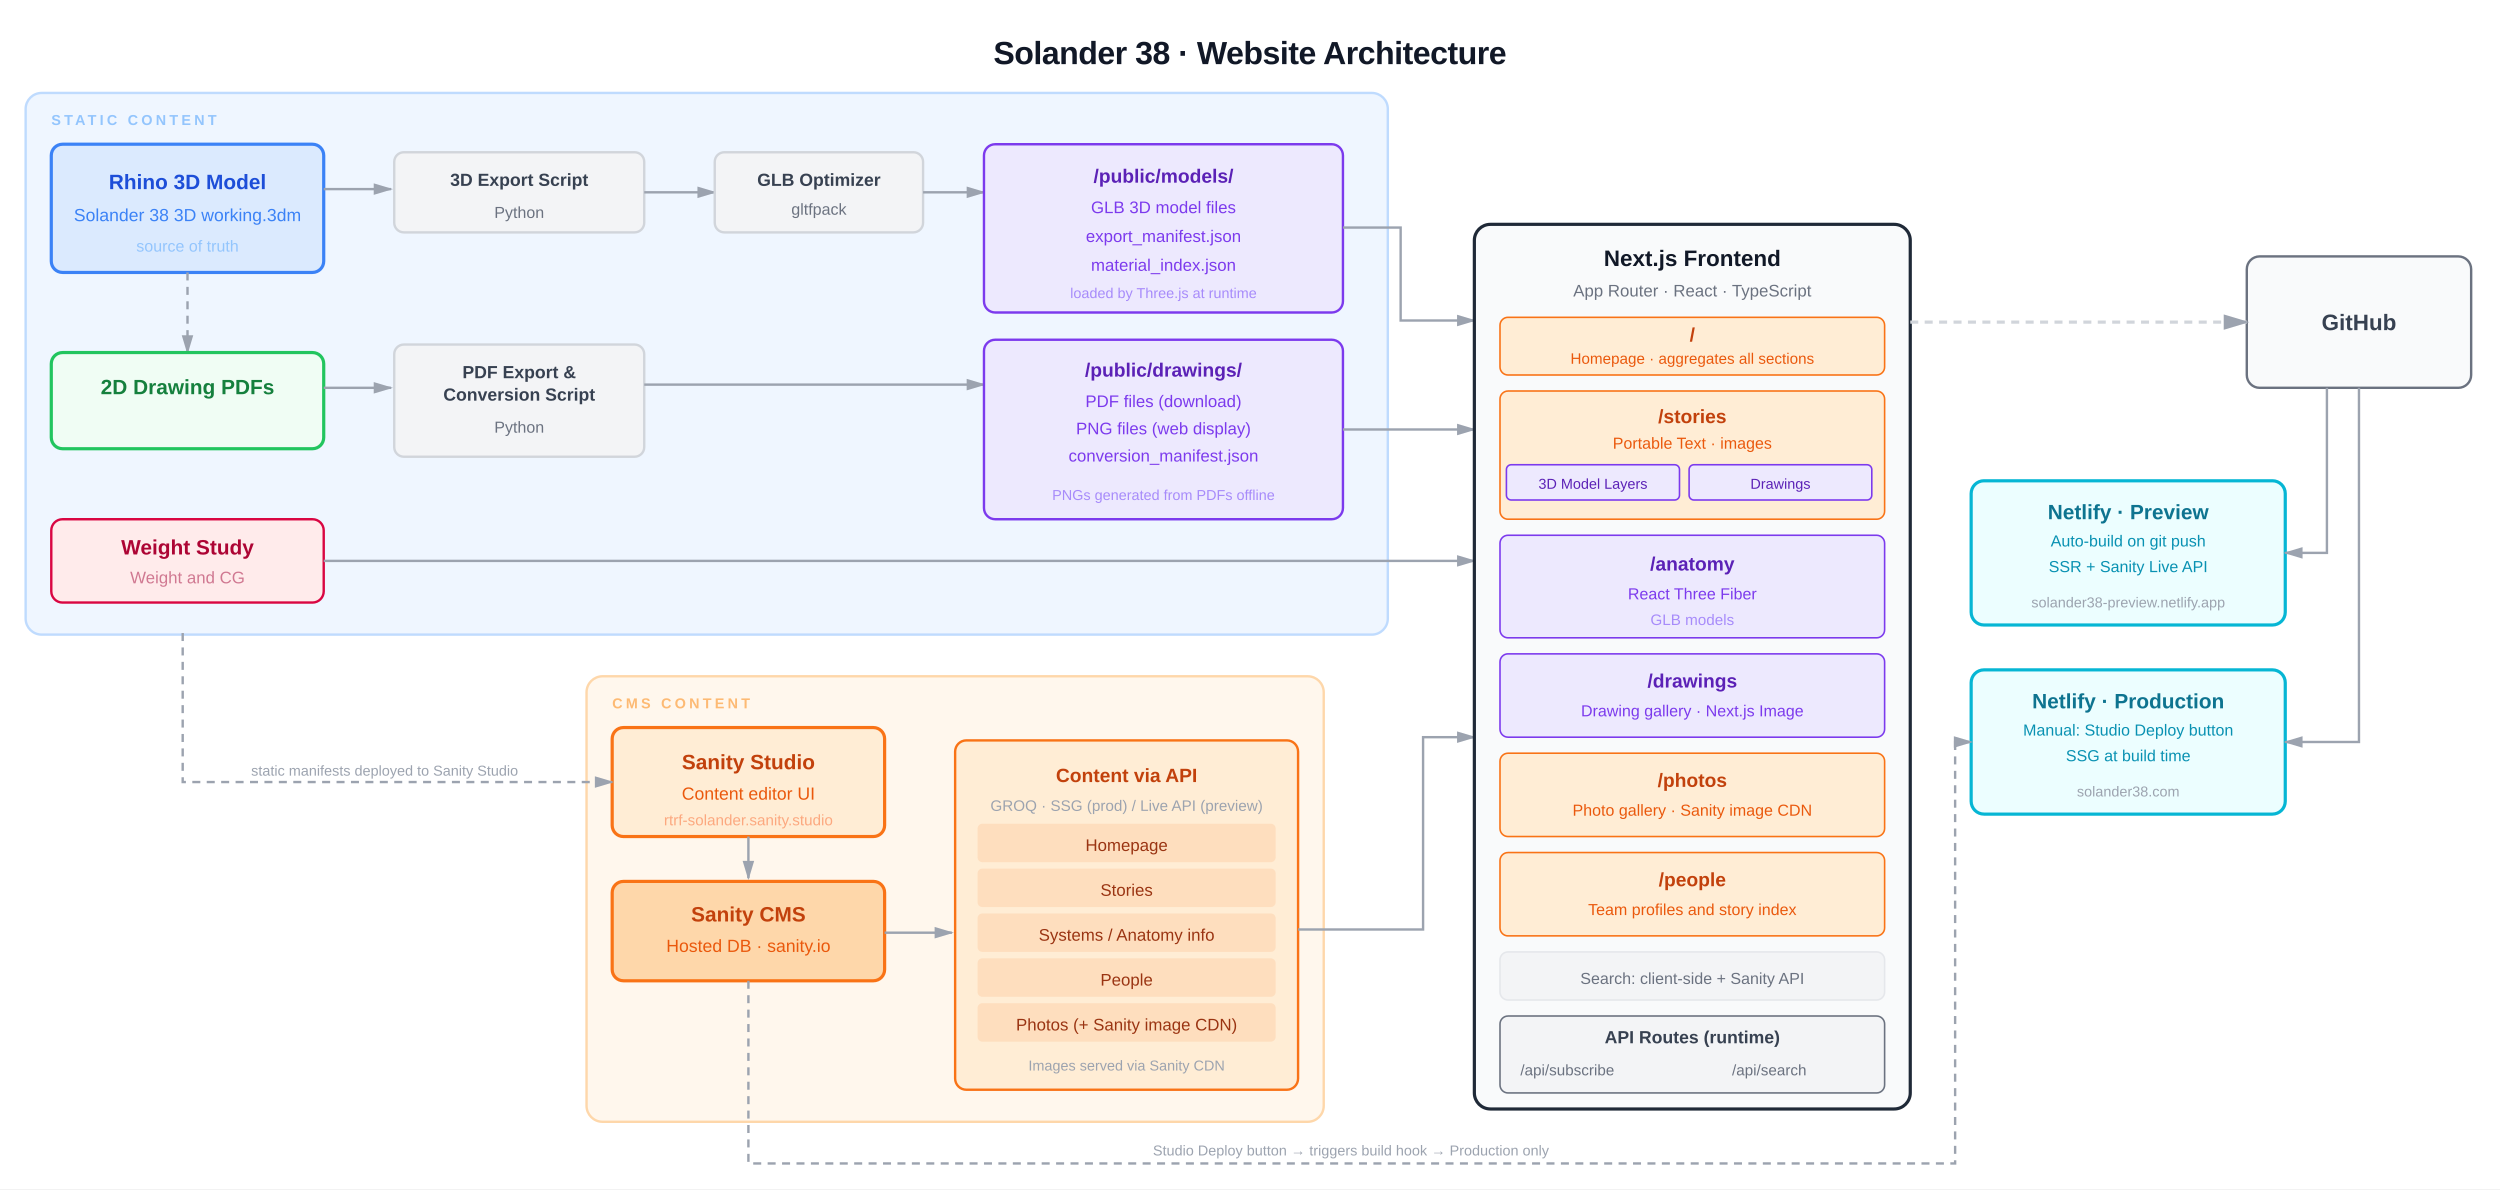
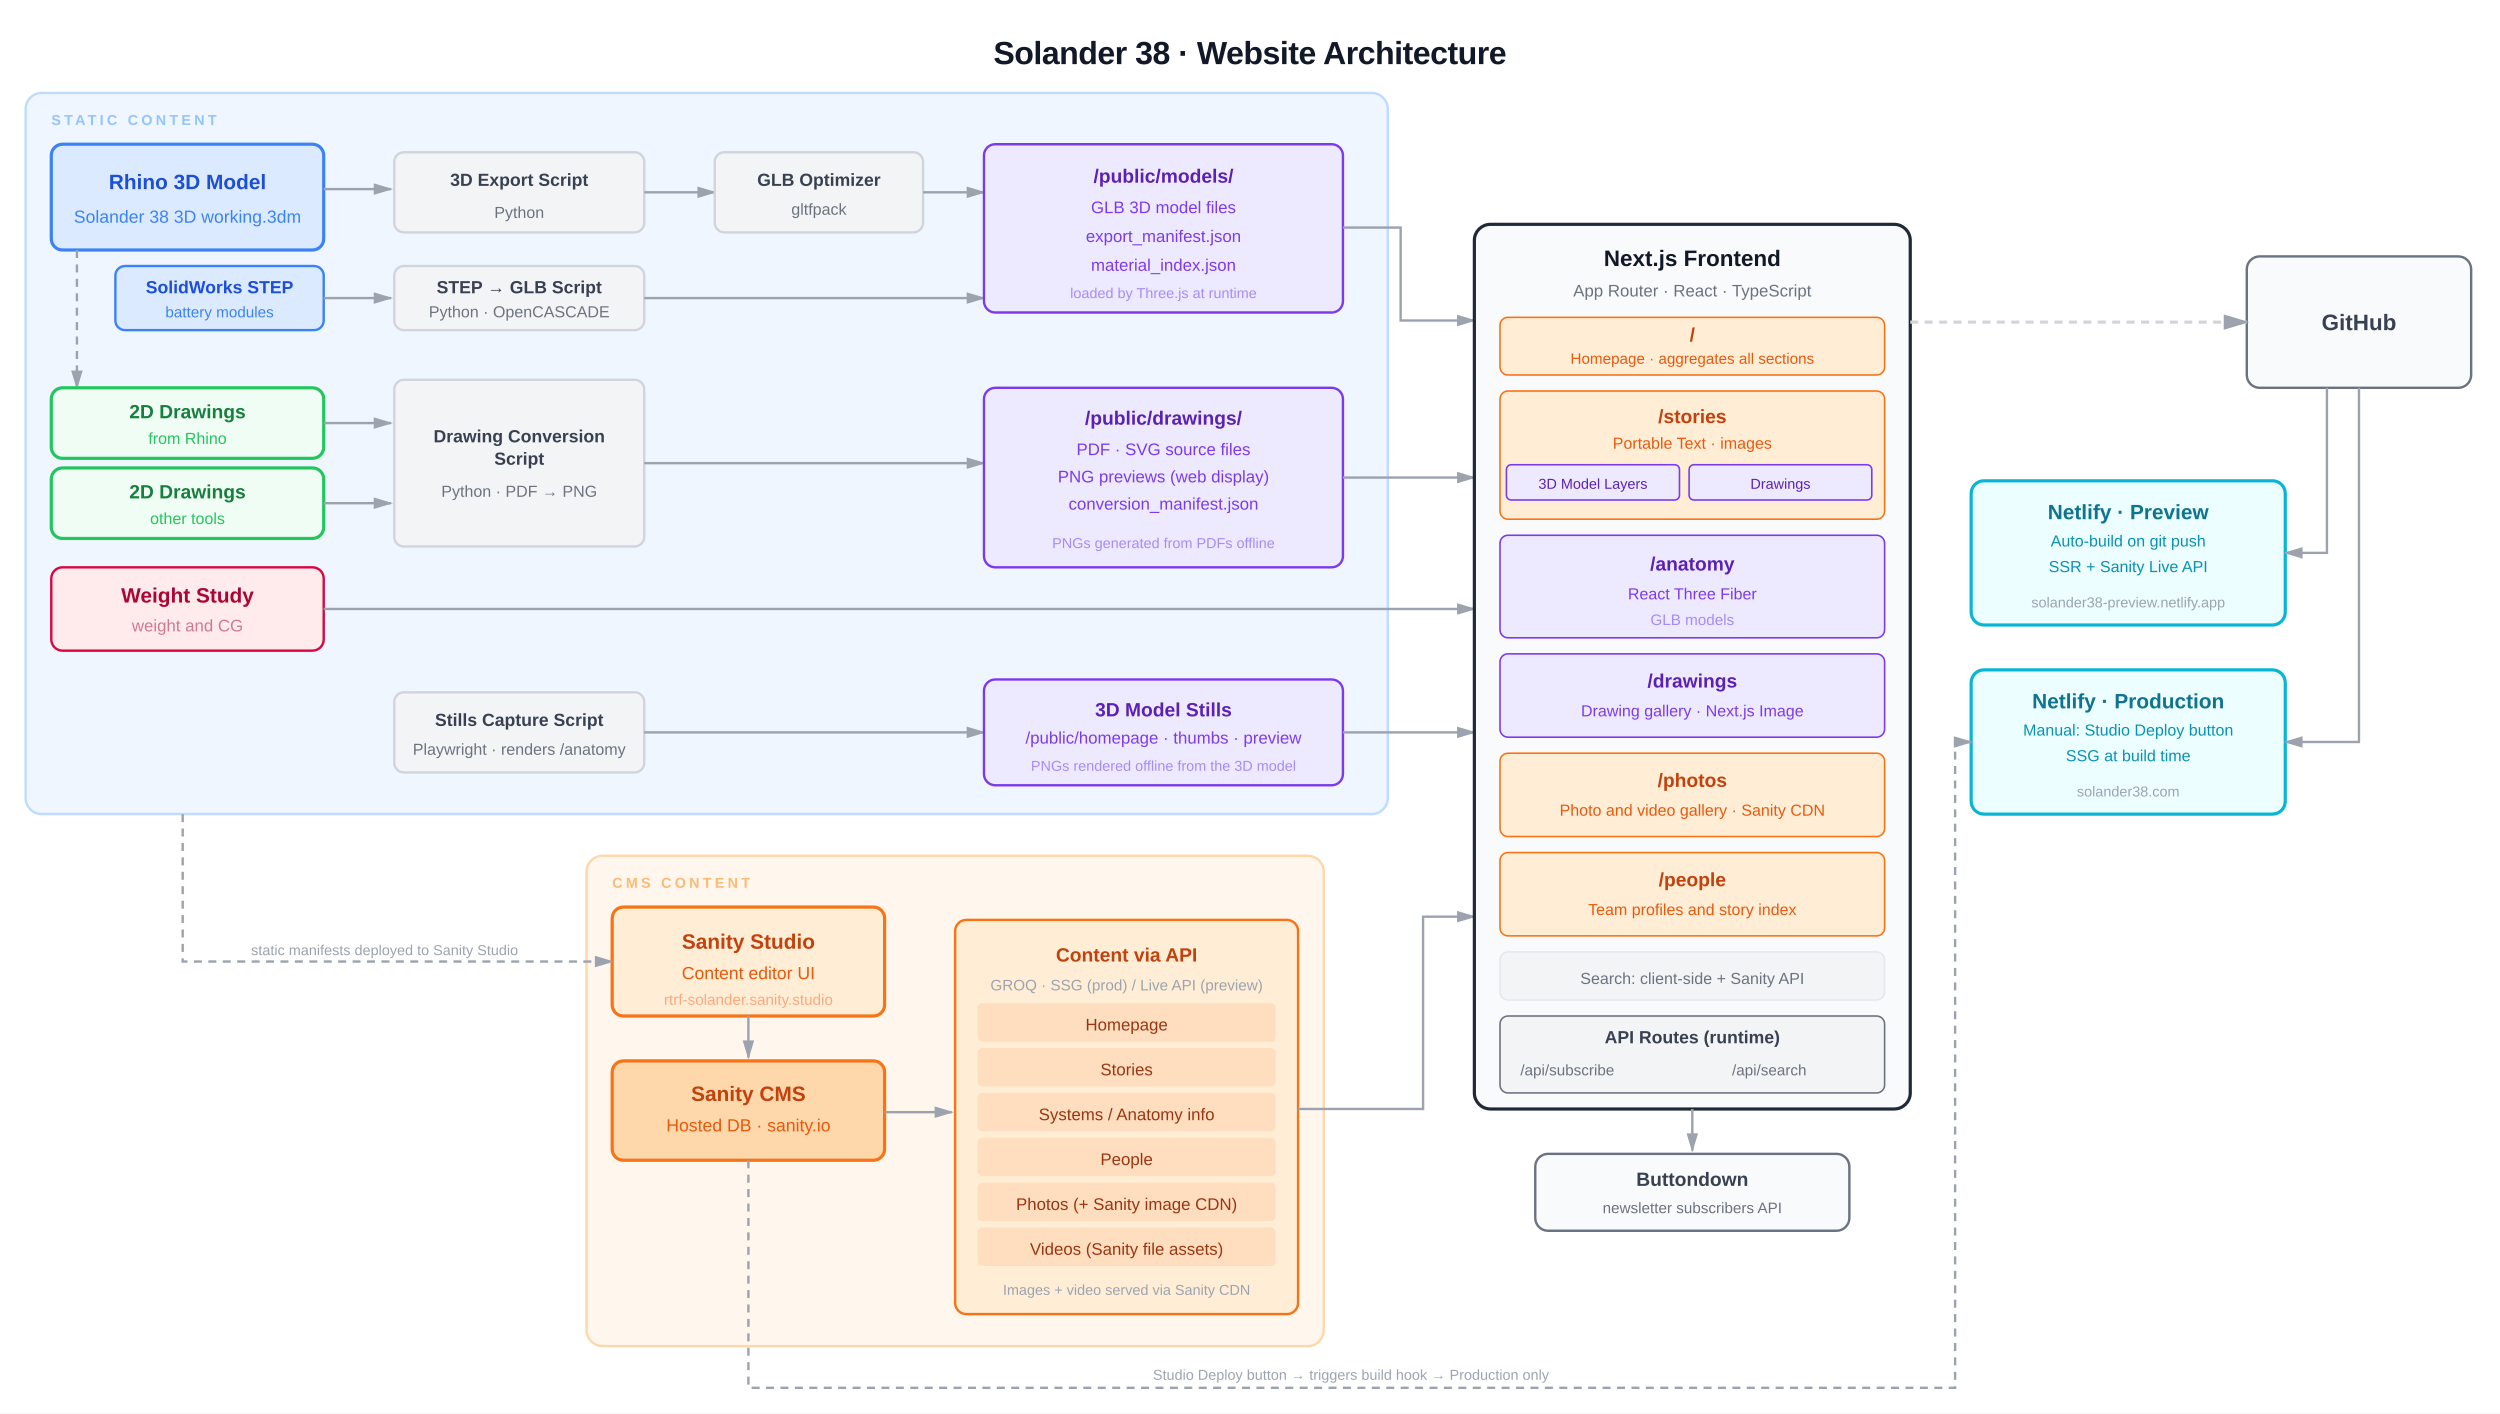
- <svg xmlns="http://www.w3.org/2000/svg" viewBox="0 0 1560 742" width="1560" height="742" font-family="'Helvetica Neue', Arial, sans-serif">
+ <svg xmlns="http://www.w3.org/2000/svg" viewBox="0 0 1560 882" width="1560" height="882" font-family="'Helvetica Neue', Arial, sans-serif">
  <defs>
    <marker id="arr" viewBox="0 0 10 6" refX="9" refY="3" markerWidth="8" markerHeight="6" orient="auto">
      <path d="M 0 0 L 10 3 L 0 6 Z" fill="#9CA3AF" />
    </marker>
    <marker id="arr-b" viewBox="0 0 10 6" refX="9" refY="3" markerWidth="8" markerHeight="6" orient="auto">
      <path d="M 0 0 L 10 3 L 0 6 Z" fill="#6B7280" />
    </marker>
    <linearGradient id="stories-grad" x1="0%" y1="0%" x2="100%" y2="0%">
      <stop offset="0%" stop-color="#EDE9FE" />
      <stop offset="100%" stop-color="#FFEDD5" />
    </linearGradient>
  </defs>
-   <rect width="1560" height="742" fill="white" />
+   <rect width="1560" height="882" fill="white" />
  <text x="780" y="40" text-anchor="middle" font-size="20" font-weight="700" fill="#111827" letter-spacing="-0.3">Solander 38 · Website Architecture</text>
-   <rect x="16" y="58" width="850" height="338" rx="10" fill="#EFF6FF" stroke="#BFDBFE" stroke-width="1.5" />
+   <rect x="16" y="58" width="850" height="450" rx="10" fill="#EFF6FF" stroke="#BFDBFE" stroke-width="1.5" />
  <text x="32" y="78" font-size="9" font-weight="700" letter-spacing="2" fill="#93C5FD">STATIC CONTENT</text>
-   <rect x="32" y="90" width="170" height="80" rx="7" fill="#DBEAFE" stroke="#3B82F6" stroke-width="2" />
+   <rect x="32" y="90" width="170" height="66" rx="7" fill="#DBEAFE" stroke="#3B82F6" stroke-width="2" />
  <text x="117" y="118" text-anchor="middle" font-size="13" font-weight="700" fill="#1D4ED8">Rhino 3D Model</text>
-   <text x="117" y="138" text-anchor="middle" font-size="11" fill="#3B82F6">Solander 38 3D working.3dm</text>
-   <text x="117" y="157" text-anchor="middle" font-size="10" fill="#93C5FD">source of truth</text>
+   <text x="117" y="139" text-anchor="middle" font-size="11" fill="#3B82F6">Solander 38 3D working.3dm</text>
  <line x1="202" y1="118" x2="244" y2="118" stroke="#9CA3AF" stroke-width="1.5" marker-end="url(#arr)" />
-   <line x1="117" y1="170" x2="117" y2="220" stroke="#9CA3AF" stroke-width="1.5" stroke-dasharray="5,4" marker-end="url(#arr)" />
-   <rect x="32" y="220" width="170" height="60" rx="7" fill="#F0FDF4" stroke="#22C55E" stroke-width="2" />
-   <text x="117" y="246" text-anchor="middle" font-size="13" font-weight="700" fill="#15803D">2D Drawing PDFs</text>
-   <line x1="202" y1="242" x2="244" y2="242" stroke="#9CA3AF" stroke-width="1.5" marker-end="url(#arr)" />
-   <rect x="32" y="324" width="170" height="52" rx="7" fill="#ffebeb" stroke="#d90642" stroke-width="1.5" />
-   <text x="117" y="346" text-anchor="middle" font-size="13" font-weight="700" fill="#ad0434">Weight Study</text>
-   <text x="117" y="364" text-anchor="middle" font-size="10.5" fill="#d07891">Weight and CG</text>
-   <polyline points="202,350 894,350 920,350" fill="none" stroke="#9CA3AF" stroke-width="1.5" marker-end="url(#arr)" />
+   <polyline points="48,156 48,242" fill="none" stroke="#9CA3AF" stroke-width="1.5" stroke-dasharray="5,4" marker-end="url(#arr)" />
+   <rect x="32" y="242" width="170" height="44" rx="7" fill="#F0FDF4" stroke="#22C55E" stroke-width="2" />
+   <text x="117" y="261" text-anchor="middle" font-size="12" font-weight="700" fill="#15803D">2D Drawings</text>
+   <text x="117" y="277" text-anchor="middle" font-size="10" fill="#22C55E">from Rhino</text>
+   <rect x="32" y="292" width="170" height="44" rx="7" fill="#F0FDF4" stroke="#22C55E" stroke-width="2" />
+   <text x="117" y="311" text-anchor="middle" font-size="12" font-weight="700" fill="#15803D">2D Drawings</text>
+   <text x="117" y="327" text-anchor="middle" font-size="10" fill="#22C55E">other tools</text>
+   <line x1="202" y1="264" x2="244" y2="264" stroke="#9CA3AF" stroke-width="1.5" marker-end="url(#arr)" />
+   <line x1="202" y1="314" x2="244" y2="314" stroke="#9CA3AF" stroke-width="1.5" marker-end="url(#arr)" />
+   <rect x="32" y="354" width="170" height="52" rx="7" fill="#ffebeb" stroke="#d90642" stroke-width="1.5" />
+   <text x="117" y="376" text-anchor="middle" font-size="13" font-weight="700" fill="#ad0434">Weight Study</text>
+   <text x="117" y="394" text-anchor="middle" font-size="10.5" fill="#d07891">weight and CG</text>
+   <polyline points="202,380 894,380 920,380" fill="none" stroke="#9CA3AF" stroke-width="1.5" marker-end="url(#arr)" />
+   <rect x="72" y="166" width="130" height="40" rx="6" fill="#DBEAFE" stroke="#3B82F6" stroke-width="1.5" />
+   <text x="137" y="183" text-anchor="middle" font-size="11" font-weight="700" fill="#1D4ED8">SolidWorks STEP</text>
+   <text x="137" y="198" text-anchor="middle" font-size="9.5" fill="#3B82F6">battery modules</text>
+   <line x1="202" y1="186" x2="244" y2="186" stroke="#9CA3AF" stroke-width="1.5" marker-end="url(#arr)" />
+   <rect x="246" y="166" width="156" height="40" rx="6" fill="#F3F4F6" stroke="#D1D5DB" stroke-width="1.5" />
+   <text x="324" y="183" text-anchor="middle" font-size="11" font-weight="700" fill="#374151">STEP → GLB Script</text>
+   <text x="324" y="198" text-anchor="middle" font-size="10" fill="#6B7280">Python · OpenCASCADE</text>
+   <line x1="402" y1="186" x2="614" y2="186" stroke="#9CA3AF" stroke-width="1.5" marker-end="url(#arr)" />
  <rect x="246" y="95" width="156" height="50" rx="6" fill="#F3F4F6" stroke="#D1D5DB" stroke-width="1.5" />
  <text x="324" y="116" text-anchor="middle" font-size="11" font-weight="700" fill="#374151">3D Export Script</text>
  <text x="324" y="136" text-anchor="middle" font-size="10" fill="#6B7280">Python</text>
-   <rect x="246" y="215" width="156" height="70" rx="6" fill="#F3F4F6" stroke="#D1D5DB" stroke-width="1.5" />
-   <text x="324" y="236" text-anchor="middle" font-size="11" font-weight="700" fill="#374151">PDF Export &amp;</text>
-   <text x="324" y="250" text-anchor="middle" font-size="11" font-weight="700" fill="#374151">Conversion Script</text>
-   <text x="324" y="270" text-anchor="middle" font-size="10" fill="#6B7280">Python</text>
+   <rect x="246" y="237" width="156" height="104" rx="6" fill="#F3F4F6" stroke="#D1D5DB" stroke-width="1.5" />
+   <text x="324" y="276" text-anchor="middle" font-size="11" font-weight="700" fill="#374151">Drawing Conversion</text>
+   <text x="324" y="290" text-anchor="middle" font-size="11" font-weight="700" fill="#374151">Script</text>
+   <text x="324" y="310" text-anchor="middle" font-size="10" fill="#6B7280">Python · PDF → PNG</text>
  <line x1="402" y1="120" x2="446" y2="120" stroke="#9CA3AF" stroke-width="1.5" marker-end="url(#arr)" />
  <rect x="446" y="95" width="130" height="50" rx="6" fill="#F3F4F6" stroke="#D1D5DB" stroke-width="1.5" />
  <text x="511" y="116" text-anchor="middle" font-size="11" font-weight="700" fill="#374151">GLB Optimizer</text>
  <text x="511" y="134" text-anchor="middle" font-size="10" fill="#6B7280">gltfpack</text>
  <line x1="576" y1="120" x2="614" y2="120" stroke="#9CA3AF" stroke-width="1.5" marker-end="url(#arr)" />
-   <line x1="402" y1="240" x2="614" y2="240" stroke="#9CA3AF" stroke-width="1.5" marker-end="url(#arr)" />
+   <line x1="402" y1="289" x2="614" y2="289" stroke="#9CA3AF" stroke-width="1.5" marker-end="url(#arr)" />
  <rect x="614" y="90" width="224" height="105" rx="7" fill="#EDE9FE" stroke="#7C3AED" stroke-width="1.5" />
  <text x="726" y="114" text-anchor="middle" font-size="12" font-weight="700" fill="#5B21B6">/public/models/</text>
  <text x="726" y="133" text-anchor="middle" font-size="10.5" fill="#7C3AED">GLB 3D model files</text>
  <text x="726" y="151" text-anchor="middle" font-size="10.5" fill="#7C3AED">export_manifest.json</text>
  <text x="726" y="169" text-anchor="middle" font-size="10.5" fill="#7C3AED">material_index.json</text>
  <text x="726" y="186" text-anchor="middle" font-size="9" fill="#A78BFA">loaded by Three.js at runtime</text>
-   <rect x="614" y="212" width="224" height="112" rx="7" fill="#EDE9FE" stroke="#7C3AED" stroke-width="1.5" />
-   <text x="726" y="235" text-anchor="middle" font-size="12" font-weight="700" fill="#5B21B6">/public/drawings/</text>
-   <text x="726" y="254" text-anchor="middle" font-size="10.5" fill="#7C3AED">PDF files (download)</text>
-   <text x="726" y="271" text-anchor="middle" font-size="10.5" fill="#7C3AED">PNG files (web display)</text>
-   <text x="726" y="288" text-anchor="middle" font-size="10.5" fill="#7C3AED">conversion_manifest.json</text>
-   <text x="726" y="312" text-anchor="middle" font-size="9" fill="#A78BFA">PNGs generated from PDFs offline</text>
+   <rect x="614" y="242" width="224" height="112" rx="7" fill="#EDE9FE" stroke="#7C3AED" stroke-width="1.5" />
+   <text x="726" y="265" text-anchor="middle" font-size="12" font-weight="700" fill="#5B21B6">/public/drawings/</text>
+   <text x="726" y="284" text-anchor="middle" font-size="10.5" fill="#7C3AED">PDF · SVG source files</text>
+   <text x="726" y="301" text-anchor="middle" font-size="10.5" fill="#7C3AED">PNG previews (web display)</text>
+   <text x="726" y="318" text-anchor="middle" font-size="10.5" fill="#7C3AED">conversion_manifest.json</text>
+   <text x="726" y="342" text-anchor="middle" font-size="9" fill="#A78BFA">PNGs generated from PDFs offline</text>
+   <rect x="246" y="432" width="156" height="50" rx="6" fill="#F3F4F6" stroke="#D1D5DB" stroke-width="1.5" />
+   <text x="324" y="453" text-anchor="middle" font-size="11" font-weight="700" fill="#374151">Stills Capture Script</text>
+   <text x="324" y="471" text-anchor="middle" font-size="10" fill="#6B7280">Playwright · renders /anatomy</text>
+   <line x1="402" y1="457" x2="614" y2="457" stroke="#9CA3AF" stroke-width="1.5" marker-end="url(#arr)" />
+   <rect x="614" y="424" width="224" height="66" rx="7" fill="#EDE9FE" stroke="#7C3AED" stroke-width="1.5" />
+   <text x="726" y="447" text-anchor="middle" font-size="12" font-weight="700" fill="#5B21B6">3D Model Stills</text>
+   <text x="726" y="464" text-anchor="middle" font-size="10.5" fill="#7C3AED">/public/homepage · thumbs · preview</text>
+   <text x="726" y="481" text-anchor="middle" font-size="9" fill="#A78BFA">PNGs rendered offline from the 3D model</text>
+   <line x1="838" y1="457" x2="920" y2="457" stroke="#9CA3AF" stroke-width="1.5" marker-end="url(#arr)" />
  <polyline points="838,142 874,142 874,200 920,200" fill="none" stroke="#9CA3AF" stroke-width="1.5" marker-end="url(#arr)" />
-   <polyline points="838,268 874,268 874,268 920,268" fill="none" stroke="#9CA3AF" stroke-width="1.5" marker-end="url(#arr)" />
-   <rect x="366" y="422" width="460" height="278" rx="10" fill="#FFF7ED" stroke="#FED7AA" stroke-width="1.5" />
-   <text x="382" y="442" font-size="9" font-weight="700" letter-spacing="2" fill="#FDBA74">CMS CONTENT</text>
-   <rect x="382" y="454" width="170" height="68" rx="7" fill="#FFEDD5" stroke="#F97316" stroke-width="2" />
-   <text x="467" y="480" text-anchor="middle" font-size="13" font-weight="700" fill="#C2410C">Sanity Studio</text>
-   <text x="467" y="499" text-anchor="middle" font-size="11" fill="#EA580C">Content editor UI</text>
-   <text x="467" y="515" text-anchor="middle" font-size="9.5" fill="#FCA87F">rtrf-solander.sanity.studio</text>
-   <line x1="467" y1="522" x2="467" y2="548" stroke="#9CA3AF" stroke-width="1.5" marker-end="url(#arr)" />
-   <rect x="382" y="550" width="170" height="62" rx="7" fill="#FED7AA" stroke="#F97316" stroke-width="2" />
-   <text x="467" y="575" text-anchor="middle" font-size="13" font-weight="700" fill="#C2410C">Sanity CMS</text>
-   <text x="467" y="594" text-anchor="middle" font-size="11" fill="#EA580C">Hosted DB · sanity.io</text>
-   <polyline points="114,395 114,488 382,488" fill="none" stroke="#9CA3AF" stroke-width="1.5" stroke-dasharray="5,4" marker-end="url(#arr)" />
-   <text x="240" y="484" text-anchor="middle" font-size="9" fill="#9CA3AF">static manifests deployed to Sanity Studio</text>
-   <line x1="552" y1="582" x2="594" y2="582" stroke="#9CA3AF" stroke-width="1.5" marker-end="url(#arr)" />
-   <rect x="596" y="462" width="214" height="218" rx="7" fill="#FFEDD5" stroke="#F97316" stroke-width="1.5" />
-   <text x="703" y="488" text-anchor="middle" font-size="12" font-weight="700" fill="#C2410C">Content via API</text>
-   <text x="703" y="506" text-anchor="middle" font-size="9.5" fill="#9CA3AF">GROQ · SSG (prod) / Live API (preview)</text>
-   <rect x="610" y="514" width="186" height="24" rx="3" fill="rgba(249,115,22,0.12)" />
-   <text x="703" y="531" text-anchor="middle" font-size="10.5" fill="#9A3412">Homepage</text>
-   <rect x="610" y="542" width="186" height="24" rx="3" fill="rgba(249,115,22,0.12)" />
-   <text x="703" y="559" text-anchor="middle" font-size="10.5" fill="#9A3412">Stories</text>
-   <rect x="610" y="570" width="186" height="24" rx="3" fill="rgba(249,115,22,0.12)" />
-   <text x="703" y="587" text-anchor="middle" font-size="10.5" fill="#9A3412">Systems / Anatomy info</text>
-   <rect x="610" y="598" width="186" height="24" rx="3" fill="rgba(249,115,22,0.12)" />
-   <text x="703" y="615" text-anchor="middle" font-size="10.5" fill="#9A3412">People</text>
+   <polyline points="838,298 874,298 874,298 920,298" fill="none" stroke="#9CA3AF" stroke-width="1.5" marker-end="url(#arr)" />
+   <rect x="366" y="534" width="460" height="306" rx="10" fill="#FFF7ED" stroke="#FED7AA" stroke-width="1.5" />
+   <text x="382" y="554" font-size="9" font-weight="700" letter-spacing="2" fill="#FDBA74">CMS CONTENT</text>
+   <rect x="382" y="566" width="170" height="68" rx="7" fill="#FFEDD5" stroke="#F97316" stroke-width="2" />
+   <text x="467" y="592" text-anchor="middle" font-size="13" font-weight="700" fill="#C2410C">Sanity Studio</text>
+   <text x="467" y="611" text-anchor="middle" font-size="11" fill="#EA580C">Content editor UI</text>
+   <text x="467" y="627" text-anchor="middle" font-size="9.5" fill="#FCA87F">rtrf-solander.sanity.studio</text>
+   <line x1="467" y1="634" x2="467" y2="660" stroke="#9CA3AF" stroke-width="1.5" marker-end="url(#arr)" />
+   <rect x="382" y="662" width="170" height="62" rx="7" fill="#FED7AA" stroke="#F97316" stroke-width="2" />
+   <text x="467" y="687" text-anchor="middle" font-size="13" font-weight="700" fill="#C2410C">Sanity CMS</text>
+   <text x="467" y="706" text-anchor="middle" font-size="11" fill="#EA580C">Hosted DB · sanity.io</text>
+   <polyline points="114,508 114,600 382,600" fill="none" stroke="#9CA3AF" stroke-width="1.5" stroke-dasharray="5,4" marker-end="url(#arr)" />
+   <text x="240" y="596" text-anchor="middle" font-size="9" fill="#9CA3AF">static manifests deployed to Sanity Studio</text>
+   <line x1="552" y1="694" x2="594" y2="694" stroke="#9CA3AF" stroke-width="1.5" marker-end="url(#arr)" />
+   <rect x="596" y="574" width="214" height="246" rx="7" fill="#FFEDD5" stroke="#F97316" stroke-width="1.5" />
+   <text x="703" y="600" text-anchor="middle" font-size="12" font-weight="700" fill="#C2410C">Content via API</text>
+   <text x="703" y="618" text-anchor="middle" font-size="9.5" fill="#9CA3AF">GROQ · SSG (prod) / Live API (preview)</text>
  <rect x="610" y="626" width="186" height="24" rx="3" fill="rgba(249,115,22,0.12)" />
-   <text x="703" y="643" text-anchor="middle" font-size="10.5" fill="#9A3412">Photos (+ Sanity image CDN)</text>
-   <text x="703" y="668" text-anchor="middle" font-size="9" fill="#9CA3AF">Images served via Sanity CDN</text>
-   <polyline points="810,580 888,580 888,460 920,460" fill="none" stroke="#9CA3AF" stroke-width="1.5" marker-end="url(#arr)" />
+   <text x="703" y="643" text-anchor="middle" font-size="10.5" fill="#9A3412">Homepage</text>
+   <rect x="610" y="654" width="186" height="24" rx="3" fill="rgba(249,115,22,0.12)" />
+   <text x="703" y="671" text-anchor="middle" font-size="10.5" fill="#9A3412">Stories</text>
+   <rect x="610" y="682" width="186" height="24" rx="3" fill="rgba(249,115,22,0.12)" />
+   <text x="703" y="699" text-anchor="middle" font-size="10.5" fill="#9A3412">Systems / Anatomy info</text>
+   <rect x="610" y="710" width="186" height="24" rx="3" fill="rgba(249,115,22,0.12)" />
+   <text x="703" y="727" text-anchor="middle" font-size="10.5" fill="#9A3412">People</text>
+   <rect x="610" y="738" width="186" height="24" rx="3" fill="rgba(249,115,22,0.12)" />
+   <text x="703" y="755" text-anchor="middle" font-size="10.5" fill="#9A3412">Photos (+ Sanity image CDN)</text>
+   <rect x="610" y="766" width="186" height="24" rx="3" fill="rgba(249,115,22,0.12)" />
+   <text x="703" y="783" text-anchor="middle" font-size="10.5" fill="#9A3412">Videos (Sanity file assets)</text>
+   <text x="703" y="808" text-anchor="middle" font-size="9" fill="#9CA3AF">Images + video served via Sanity CDN</text>
+   <polyline points="810,692 888,692 888,572 920,572" fill="none" stroke="#9CA3AF" stroke-width="1.5" marker-end="url(#arr)" />
  <rect x="920" y="140" width="272" height="552" rx="10" fill="#F9FAFB" stroke="#1F2937" stroke-width="2" />
  <text x="1056" y="166" text-anchor="middle" font-size="14" font-weight="700" fill="#111827">Next.js Frontend</text>
  <text x="1056" y="185" text-anchor="middle" font-size="10.5" fill="#6B7280">App Router · React · TypeScript</text>
  <rect x="936" y="198" width="240" height="36" rx="5" fill="#FFEDD5" stroke="#F97316" stroke-width="1" />
  <text x="1056" y="213" text-anchor="middle" font-size="12" font-weight="700" fill="#C2410C">/</text>
  <text x="1056" y="227" text-anchor="middle" font-size="9.5" fill="#EA580C">Homepage · aggregates all sections</text>
  <rect x="936" y="244" width="240" height="80" rx="5" fill="#FFEDD5" stroke="#F97316" stroke-width="1" />
  <text x="1056" y="264" text-anchor="middle" font-size="12" font-weight="700" fill="#C2410C">/stories</text>
  <text x="1056" y="280" text-anchor="middle" font-size="10" fill="#EA580C">Portable Text · images</text>
  <rect x="940" y="290" width="108" height="22" rx="3" fill="#EDE9FE" stroke="#7C3AED" stroke-width="1" />
  <text x="994" y="305" text-anchor="middle" font-size="9" fill="#5B21B6">3D Model Layers</text>
  <rect x="1054" y="290" width="114" height="22" rx="3" fill="#EDE9FE" stroke="#7C3AED" stroke-width="1" />
  <text x="1111" y="305" text-anchor="middle" font-size="9" fill="#5B21B6">Drawings</text>
  <rect x="936" y="334" width="240" height="64" rx="5" fill="#EDE9FE" stroke="#7C3AED" stroke-width="1" />
  <text x="1056" y="356" text-anchor="middle" font-size="12" font-weight="700" fill="#5B21B6">/anatomy</text>
  <text x="1056" y="374" text-anchor="middle" font-size="10" fill="#7C3AED">React Three Fiber</text>
  <text x="1056" y="390" text-anchor="middle" font-size="9.5" fill="#A78BFA">GLB models</text>
  <rect x="936" y="408" width="240" height="52" rx="5" fill="#EDE9FE" stroke="#7C3AED" stroke-width="1" />
  <text x="1056" y="429" text-anchor="middle" font-size="12" font-weight="700" fill="#5B21B6">/drawings</text>
  <text x="1056" y="447" text-anchor="middle" font-size="10" fill="#7C3AED">Drawing gallery · Next.js Image</text>
  <rect x="936" y="470" width="240" height="52" rx="5" fill="#FFEDD5" stroke="#F97316" stroke-width="1" />
  <text x="1056" y="491" text-anchor="middle" font-size="12" font-weight="700" fill="#C2410C">/photos</text>
-   <text x="1056" y="509" text-anchor="middle" font-size="10" fill="#EA580C">Photo gallery · Sanity image CDN</text>
+   <text x="1056" y="509" text-anchor="middle" font-size="10" fill="#EA580C">Photo and video gallery · Sanity CDN</text>
  <rect x="936" y="532" width="240" height="52" rx="5" fill="#FFEDD5" stroke="#F97316" stroke-width="1" />
  <text x="1056" y="553" text-anchor="middle" font-size="12" font-weight="700" fill="#C2410C">/people</text>
  <text x="1056" y="571" text-anchor="middle" font-size="10" fill="#EA580C">Team profiles and story index</text>
  <rect x="936" y="594" width="240" height="30" rx="5" fill="#F3F4F6" stroke="#E5E7EB" stroke-width="1" />
  <text x="1056" y="614" text-anchor="middle" font-size="10" fill="#6B7280">Search: client-side + Sanity API</text>
  <rect x="936" y="634" width="240" height="48" rx="5" fill="#F3F4F6" stroke="#6B7280" stroke-width="1" />
  <text x="1056" y="651" text-anchor="middle" font-size="11" font-weight="700" fill="#374151">API Routes (runtime)</text>
  <text x="978" y="671" text-anchor="middle" font-size="9.5" fill="#6B7280">/api/subscribe</text>
  <text x="1104" y="671" text-anchor="middle" font-size="9.5" fill="#6B7280">/api/search</text>
  <rect x="1402" y="160" width="140" height="82" rx="8" fill="#F9FAFB" stroke="#6B7280" stroke-width="1.5" />
  <text x="1472" y="206" text-anchor="middle" font-size="14" font-weight="700" fill="#374151">GitHub</text>
  <rect x="1230" y="300" width="196" height="90" rx="8" fill="#ECFEFF" stroke="#06B6D4" stroke-width="2" />
  <text x="1328" y="324" text-anchor="middle" font-size="13" font-weight="700" fill="#0E7490">Netlify · Preview</text>
  <text x="1328" y="341" text-anchor="middle" font-size="10" fill="#0891B2">Auto-build on git push</text>
  <text x="1328" y="357" text-anchor="middle" font-size="10" fill="#0891B2">SSR + Sanity Live API</text>
  <text x="1328" y="379" text-anchor="middle" font-size="9" fill="#9CA3AF">solander38-preview.netlify.app</text>
  <rect x="1230" y="418" width="196" height="90" rx="8" fill="#ECFEFF" stroke="#06B6D4" stroke-width="2" />
  <text x="1328" y="442" text-anchor="middle" font-size="13" font-weight="700" fill="#0E7490">Netlify · Production</text>
  <text x="1328" y="459" text-anchor="middle" font-size="10" fill="#0891B2">Manual: Studio Deploy button</text>
  <text x="1328" y="475" text-anchor="middle" font-size="10" fill="#0891B2">SSG at build time</text>
  <text x="1328" y="497" text-anchor="middle" font-size="9" fill="#9CA3AF">solander38.com</text>
  <polyline points="1452,242 1452,345 1426,345" fill="none" stroke="#9CA3AF" stroke-width="1.5" marker-end="url(#arr)" />
  <polyline points="1472,242 1472,463 1426,463" fill="none" stroke="#9CA3AF" stroke-width="1.5" marker-end="url(#arr)" />
-   <polyline points="467,612 467,726 1220,726 1220,463 1230,463" fill="none" stroke="#9CA3AF" stroke-width="1.5" stroke-dasharray="5,4" marker-end="url(#arr)" />
-   <text x="843" y="721" text-anchor="middle" font-size="9" fill="#9CA3AF">Studio Deploy button → triggers build hook → Production only</text>
+   <polyline points="467,724 467,866 1220,866 1220,463 1230,463" fill="none" stroke="#9CA3AF" stroke-width="1.5" stroke-dasharray="5,4" marker-end="url(#arr)" />
+   <text x="843" y="861" text-anchor="middle" font-size="9" fill="#9CA3AF">Studio Deploy button → triggers build hook → Production only</text>
+   <rect x="958" y="720" width="196" height="48" rx="8" fill="#F9FAFB" stroke="#6B7280" stroke-width="1.5" />
+   <text x="1056" y="740" text-anchor="middle" font-size="12" font-weight="700" fill="#374151">Buttondown</text>
+   <text x="1056" y="757" text-anchor="middle" font-size="9.5" fill="#6B7280">newsletter subscribers API</text>
+   <line x1="1056" y1="692" x2="1056" y2="718" stroke="#9CA3AF" stroke-width="1.5" marker-end="url(#arr)" />
  <line x1="1192" y1="201" x2="1402" y2="201" stroke="#D1D5DB" stroke-width="2" stroke-dasharray="5,4" marker-end="url(#arr)" />
</svg>
